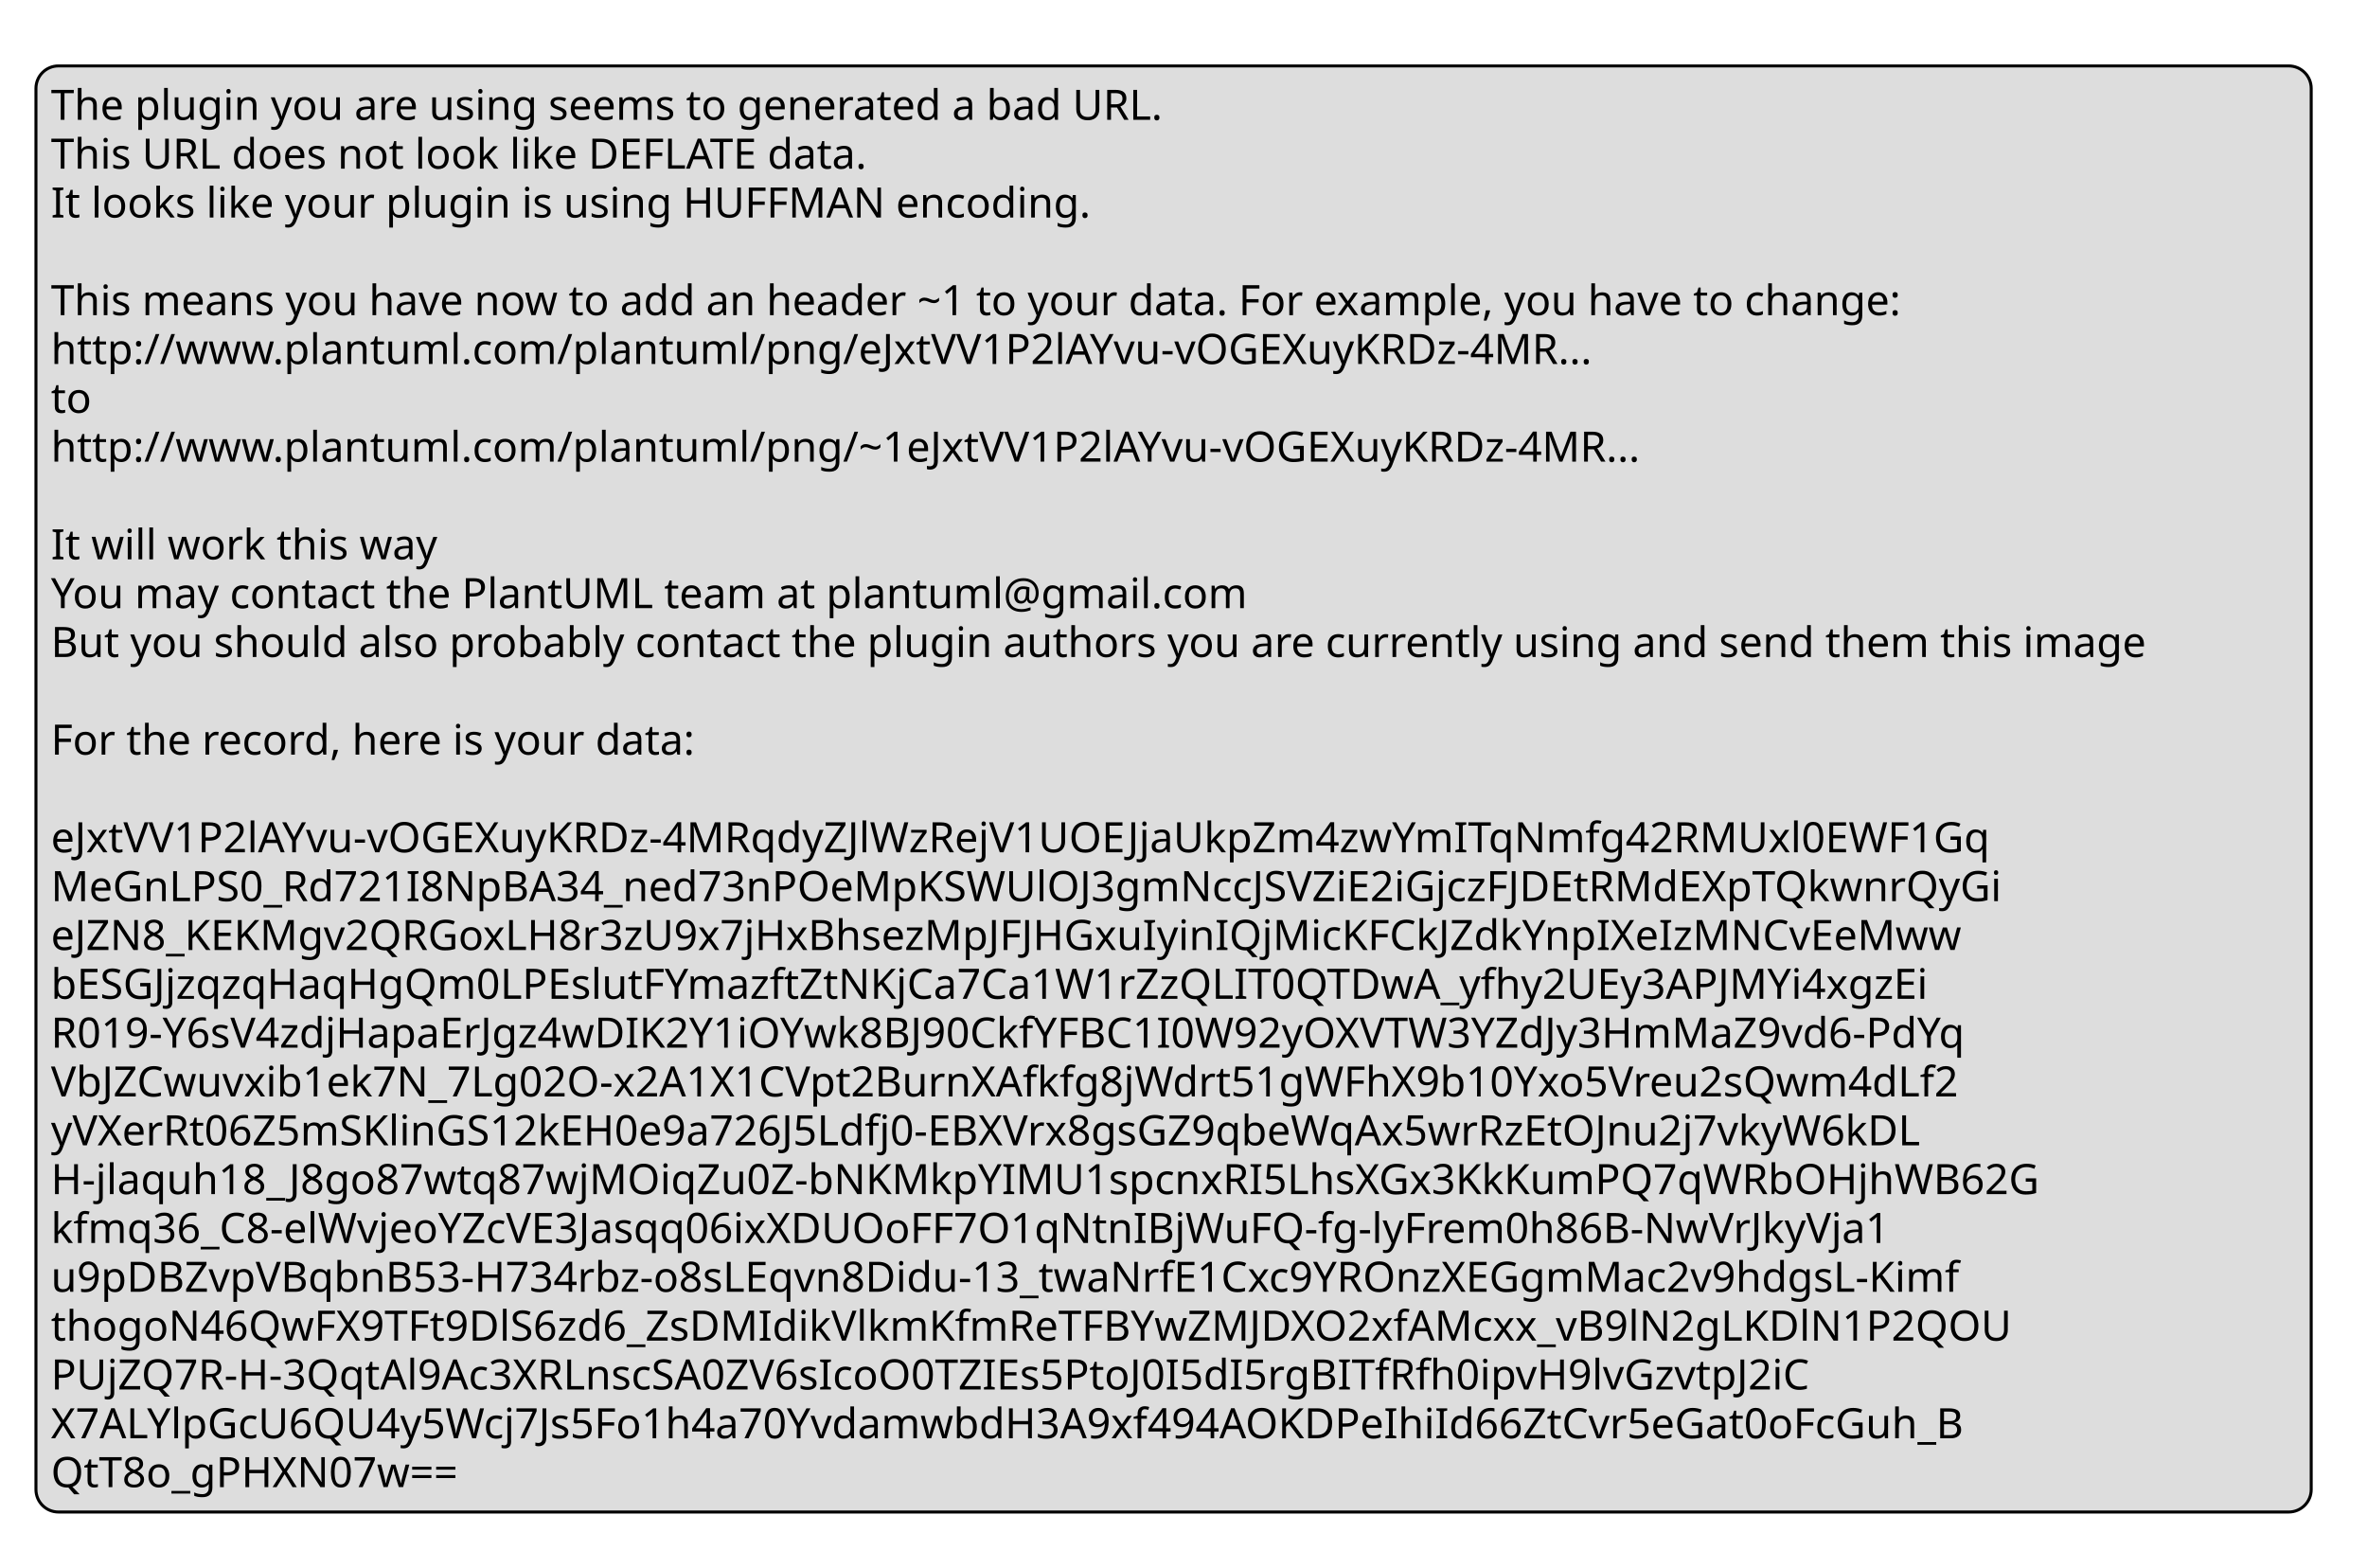
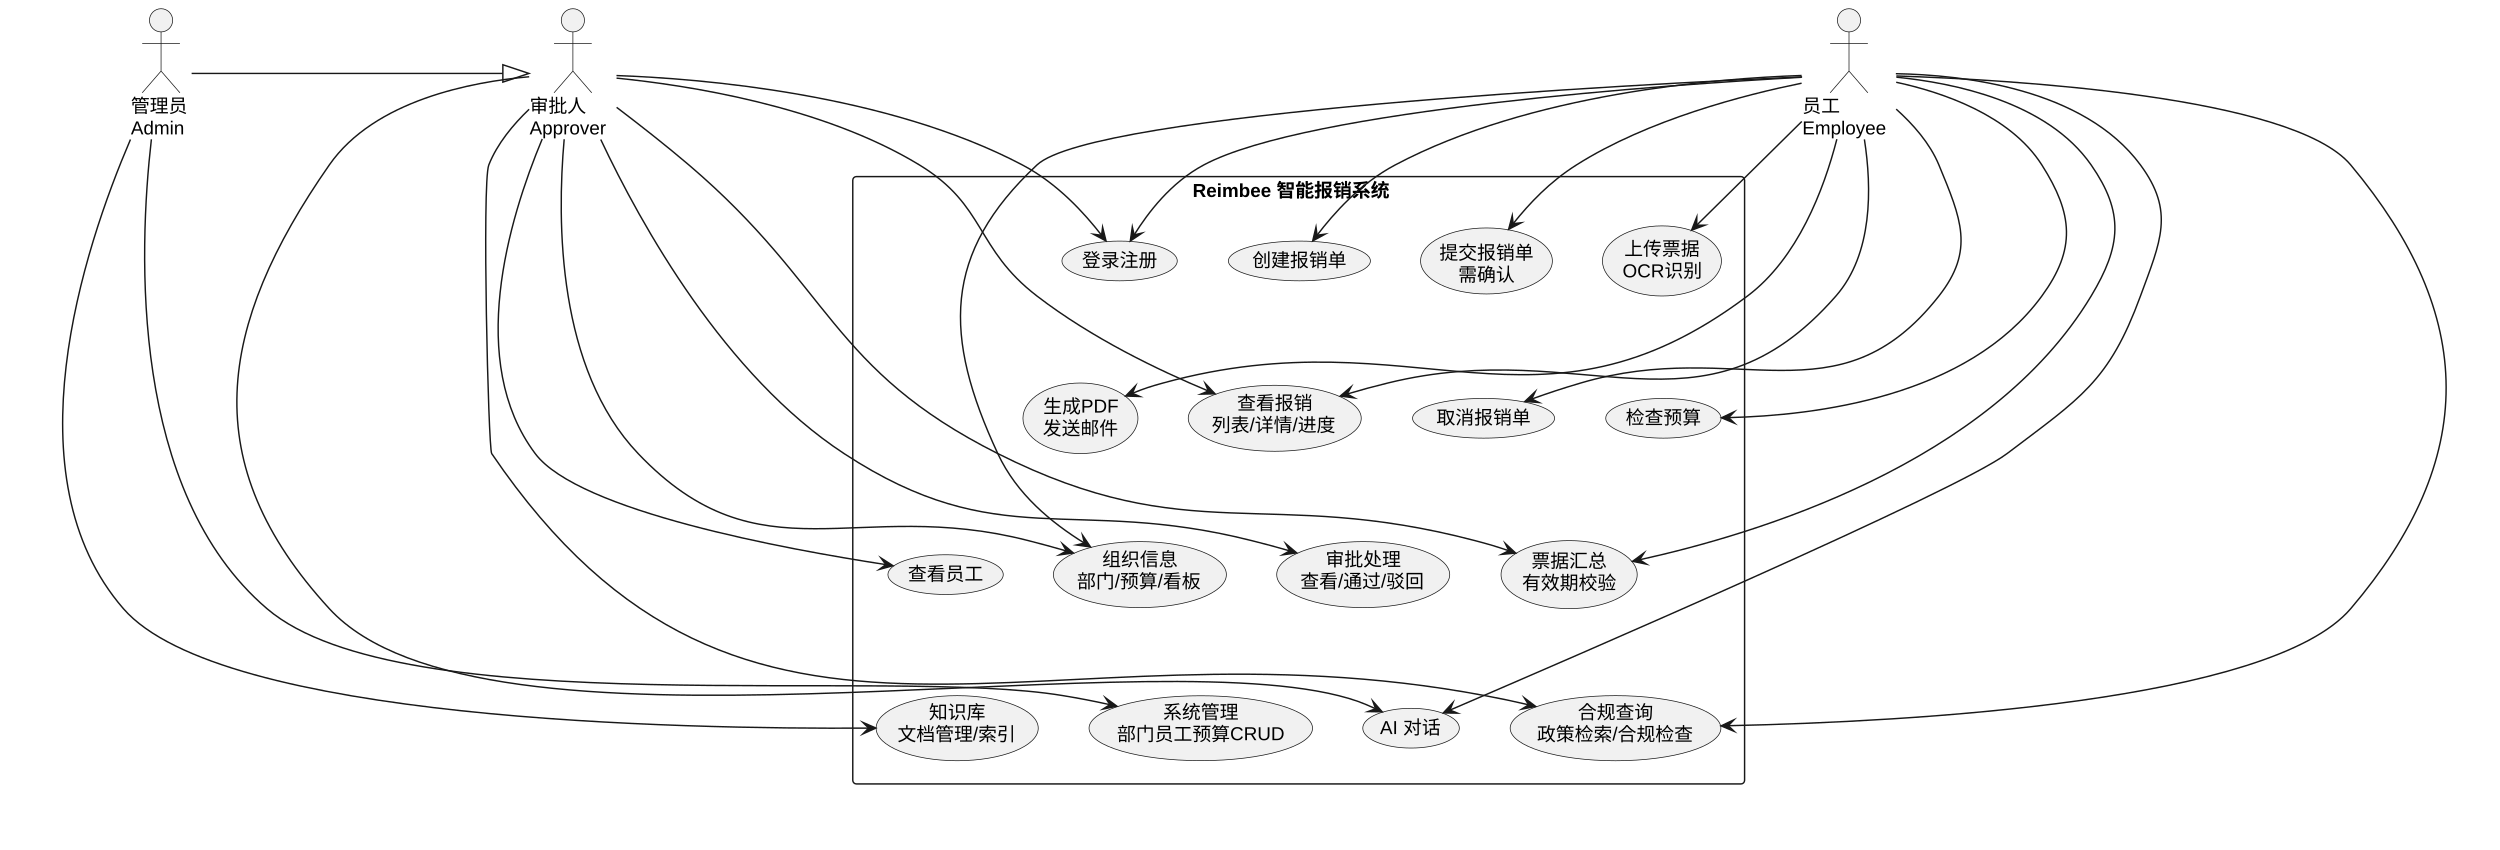
- <svg xmlns="http://www.w3.org/2000/svg" version="1.1" data-diagram-type="CLASS" style="width:790px;height:523px;background:#FFFFFF;" width="790px" height="523px" viewBox="0 0 790 523" zoomAndPan="magnify" preserveAspectRatio="none" contentStyleType="text/css">
+ <svg xmlns="http://www.w3.org/2000/svg" contentStyleType="text/css" data-diagram-type="DESCRIPTION" height="586px" preserveAspectRatio="none" style="width:1724px;height:586px;background:#FFFFFF;" version="1.1" viewBox="0 0 1724 586" width="1724px" zoomAndPan="magnify">
  <defs />
-   <g font-family="sans-serif" lengthAdjust="spacing">
-     <g class="legend" data-source-line="1">
-       <rect x="12" y="22" width="759.376" height="482.609" fill="#DDD" style="stroke:#000;stroke-width:1;" rx="7.5" ry="7.5" />
-       <text x="17" y="39.995" fill="#000" font-size="14" textLength="399.301">The plugin you are using seems to generated a bad URL.</text>
-       <text x="17" y="56.292" fill="#000" font-size="14" textLength="295.887">This URL does not look like DEFLATE data.</text>
-       <text x="17" y="72.589" fill="#000" font-size="14" textLength="367.664">It looks like your plugin is using HUFFMAN encoding.</text>
-       <text x="17" y="88.886" fill="#000" font-size="14"> </text>
-       <text x="17" y="105.183" fill="#000" font-size="14" textLength="671.706">This means you have now to add an header ~1 to your data. For example, you have to change:</text>
-       <text x="17" y="121.479" fill="#000" font-size="14" textLength="549.131">http://www.plantuml.com/plantuml/png/eJxtVV1P2lAYvu-vOGEXuyKRDz-4MR...</text>
-       <text x="17" y="137.776" fill="#000" font-size="14" textLength="14.055">to</text>
-       <text x="17" y="154.073" fill="#000" font-size="14" textLength="569.769">http://www.plantuml.com/plantuml/png/~1eJxtVV1P2lAYvu-vOGEXuyKRDz-4MR...</text>
-       <text x="17" y="170.37" fill="#000" font-size="14"> </text>
-       <text x="17" y="186.667" fill="#000" font-size="14" textLength="138.277">It will work this way</text>
-       <text x="17" y="202.964" fill="#000" font-size="14" textLength="428.148">You may contact the PlantUML team at plantuml@gmail.com</text>
-       <text x="17" y="219.261" fill="#000" font-size="14" textLength="749.376">But you should also probably contact the plugin authors you are currently using and send them this image</text>
-       <text x="17" y="235.558" fill="#000" font-size="14"> </text>
-       <text x="17" y="251.854" fill="#000" font-size="14" textLength="232.545">For the record, here is your data:</text>
-       <text x="17" y="268.151" fill="#000" font-size="14"> </text>
-       <text x="17" y="284.448" fill="#000" font-size="14" textLength="697.184">eJxtVV1P2lAYvu-vOGEXuyKRDz-4MRqdyZJlWzRejV1UOEJjaUkpZm4zwYmITqNmfg42RMUxl0EWF1Gq</text>
-       <text x="17" y="300.745" fill="#000" font-size="14" textLength="694.388">MeGnLPS0_Rd721I8NpBA34_ned73nPOeMpKSWUlOJ3gmNccJSVZiE2iGjczFJDEtRMdEXpTQkwnrQyGi</text>
-       <text x="17" y="317.042" fill="#000" font-size="14" textLength="675.247">eJZN8_KEKMgv2QRGoxLH8r3zU9x7jHxBhsezMpJFJHGxuIyinIQjMicKFCkJZdkYnpIXeIzMNCvEeMww</text>
-       <text x="17" y="333.339" fill="#000" font-size="14" textLength="671.925">bESGJjzqzqHaqHgQm0LPEslutFYmazftZtNKjCa7Ca1W1rZzQLIT0QTDwA_yfhy2UEy3APJMYi4xgzEi</text>
-       <text x="17" y="349.636" fill="#000" font-size="14" textLength="690.43">R019-Y6sV4zdjHapaErJgz4wDIK2Y1iOYwk8BJ90CkfYFBC1I0W92yOXVTW3YZdJy3HmMaZ9vd6-PdYq</text>
-       <text x="17" y="365.933" fill="#000" font-size="14" textLength="687.36">VbJZCwuvxib1ek7N_7Lg02O-x2A1X1CVpt2BurnXAfkfg8jWdrt51gWFhX9b10Yxo5Vreu2sQwm4dLf2</text>
-       <text x="17" y="382.229" fill="#000" font-size="14" textLength="680.278">yVXerRt06Z5mSKlinGS12kEH0e9a726J5Ldfj0-EBXVrx8gsGZ9qbeWqAx5wrRzEtOJnu2j7vkyW6kDL</text>
-       <text x="17" y="398.526" fill="#000" font-size="14" textLength="700.595">H-jlaquh18_J8go87wtq87wjMOiqZu0Z-bNKMkpYIMU1spcnxRI5LhsXGx3KkKumPQ7qWRbOHjhWB62G</text>
-       <text x="17" y="414.823" fill="#000" font-size="14" textLength="660.153">kfmq36_C8-elWvjeoYZcVE3Jasqq06ixXDUOoFF7O1qNtnIBjWuFQ-fg-lyFrem0h86B-NwVrJkyVja1</text>
-       <text x="17" y="431.12" fill="#000" font-size="14" textLength="684.373">u9pDBZvpVBqbnB53-H734rbz-o8sLEqvn8Didu-13_twaNrfE1Cxc9YROnzXEGgmMac2v9hdgsL-Kimf</text>
-       <text x="17" y="447.417" fill="#000" font-size="14" textLength="697.416">thogoN46QwFX9TFt9DlS6zd6_ZsDMIdikVlkmKfmReTFBYwZMJDXO2xfAMcxx_vB9lN2gLKDlN1P2QOU</text>
-       <text x="17" y="463.714" fill="#000" font-size="14" textLength="631.688">PUjZQ7R-H-3QqtAl9Ac3XRLnscSA0ZV6sIcoO0TZIEs5PtoJ0I5dI5rgBITfRfh0ipvH9lvGzvtpJ2iC</text>
-       <text x="17" y="480.011" fill="#000" font-size="14" textLength="686.745">X7ALYlpGcU6QU4y5Wcj7Js5Fo1h4a70YvdamwbdH3A9xf494AOKDPeIhiId66ZtCvr5eGat0oFcGuh_B</text>
-       <text x="17" y="496.308" fill="#000" font-size="14" textLength="150.179">QtT8o_gPHXN07w==</text>
+   <g>
+     <g class="cluster" data-qualified-name="Reimbee ......" data-source-line="11" id="ent0005">
+       <rect fill="none" height="418.84" rx="2.5" ry="2.5" style="stroke:#181818;stroke-width:1;" width="615" x="588.07" y="121.77" />
+       <text fill="#000000" font-family="Arial" font-size="13" font-weight="700" lengthAdjust="spacing" textLength="146.294" x="822.423" y="135.837">Reimbee 智能报销系统</text>
+     </g>
+     <g class="entity" data-qualified-name="Reimbee .......UC0" data-source-line="13" id="ent0006">
+       <ellipse cx="772.07" cy="179.951" fill="#F1F1F1" rx="39.77" ry="13.7" style="stroke:#181818;stroke-width:0.5;" />
+       <text fill="#000000" font-family="Arial" font-size="13" lengthAdjust="spacing" textLength="52" x="746.07" y="184.017">登录注册</text>
+     </g>
+     <g class="entity" data-qualified-name="Reimbee .......UC1" data-source-line="15" id="ent0007">
+       <ellipse cx="1146.073" cy="179.947" fill="#F1F1F1" rx="41.023" ry="24.177" style="stroke:#181818;stroke-width:0.5;" />
+       <text fill="#000000" font-family="Arial" font-size="13" lengthAdjust="spacing" textLength="52" x="1120.073" y="176.127">上传票据</text>
+       <text fill="#000000" font-family="Arial" font-size="13" lengthAdjust="spacing" textLength="54.342" x="1118.902" y="191.26">OCR识别</text>
+     </g>
+     <g class="entity" data-qualified-name="Reimbee .......UC2" data-source-line="16" id="ent0008">
+       <ellipse cx="896.072" cy="179.951" fill="#F1F1F1" rx="48.962" ry="13.7" style="stroke:#181818;stroke-width:0.5;" />
+       <text fill="#000000" font-family="Arial" font-size="13" lengthAdjust="spacing" textLength="65" x="863.572" y="184.017">创建报销单</text>
+     </g>
+     <g class="entity" data-qualified-name="Reimbee .......UC3" data-source-line="17" id="ent0009">
+       <ellipse cx="1025.075" cy="179.953" fill="#F1F1F1" rx="45.445" ry="22.763" style="stroke:#181818;stroke-width:0.5;" />
+       <text fill="#000000" font-family="Arial" font-size="13" lengthAdjust="spacing" textLength="65" x="992.575" y="178.875">提交报销单</text>
+       <text fill="#000000" font-family="Arial" font-size="13" lengthAdjust="spacing" textLength="39" x="1005.575" y="194.007">需确认</text>
+     </g>
+     <g class="entity" data-qualified-name="Reimbee .......UC4" data-source-line="18" id="ent0010">
+       <ellipse cx="1023.072" cy="288.45" fill="#F1F1F1" rx="48.962" ry="13.7" style="stroke:#181818;stroke-width:0.5;" />
+       <text fill="#000000" font-family="Arial" font-size="13" lengthAdjust="spacing" textLength="65" x="990.572" y="292.517">取消报销单</text>
+     </g>
+     <g class="entity" data-qualified-name="Reimbee .......UC5" data-source-line="20" id="ent0011">
+       <ellipse cx="1147.07" cy="288.45" fill="#F1F1F1" rx="39.77" ry="13.7" style="stroke:#181818;stroke-width:0.5;" />
+       <text fill="#000000" font-family="Arial" font-size="13" lengthAdjust="spacing" textLength="52" x="1121.07" y="292.517">检查预算</text>
+     </g>
+     <g class="entity" data-qualified-name="Reimbee .......UC6" data-source-line="21" id="ent0012">
+       <ellipse cx="745.072" cy="288.452" fill="#F1F1F1" rx="39.652" ry="24.332" style="stroke:#181818;stroke-width:0.5;" />
+       <text fill="#000000" font-family="Arial" font-size="13" lengthAdjust="spacing" textLength="51.327" x="719.408" y="284.855">生成PDF</text>
+       <text fill="#000000" font-family="Arial" font-size="13" lengthAdjust="spacing" textLength="52" x="719.072" y="299.988">发送邮件</text>
+     </g>
+     <g class="entity" data-qualified-name="Reimbee .......UC7" data-source-line="22" id="ent0013">
+       <ellipse cx="879.068" cy="288.451" fill="#F1F1F1" rx="59.648" ry="22.761" style="stroke:#181818;stroke-width:0.5;" />
+       <text fill="#000000" font-family="Arial" font-size="13" lengthAdjust="spacing" textLength="52" x="853.068" y="282.527">查看报销</text>
+       <text fill="#000000" font-family="Arial" font-size="13" lengthAdjust="spacing" textLength="86.76" x="835.688" y="297.66">列表/详情/进度</text>
+     </g>
+     <g class="entity" data-qualified-name="Reimbee .......UC8" data-source-line="23" id="ent0014">
+       <ellipse cx="1082.072" cy="396.251" fill="#F1F1F1" rx="46.942" ry="23.461" style="stroke:#181818;stroke-width:0.5;" />
+       <text fill="#000000" font-family="Arial" font-size="13" lengthAdjust="spacing" textLength="52" x="1056.072" y="391.389">票据汇总</text>
+       <text fill="#000000" font-family="Arial" font-size="13" lengthAdjust="spacing" textLength="65" x="1049.572" y="406.522">有效期校验</text>
+     </g>
+     <g class="entity" data-qualified-name="Reimbee .......UC9" data-source-line="25" id="ent0015">
+       <ellipse cx="940.068" cy="396.251" fill="#F1F1F1" rx="59.648" ry="22.761" style="stroke:#181818;stroke-width:0.5;" />
+       <text fill="#000000" font-family="Arial" font-size="13" lengthAdjust="spacing" textLength="52" x="914.068" y="390.327">审批处理</text>
+       <text fill="#000000" font-family="Arial" font-size="13" lengthAdjust="spacing" textLength="86.76" x="896.688" y="405.46">查看/通过/驳回</text>
+     </g>
+     <g class="entity" data-qualified-name="Reimbee .......UC10" data-source-line="26" id="ent0016">
+       <ellipse cx="652.07" cy="396.25" fill="#F1F1F1" rx="39.77" ry="13.7" style="stroke:#181818;stroke-width:0.5;" />
+       <text fill="#000000" font-family="Arial" font-size="13" lengthAdjust="spacing" textLength="52" x="626.07" y="400.317">查看员工</text>
+     </g>
+     <g class="entity" data-qualified-name="Reimbee .......UC11" data-source-line="27" id="ent0017">
+       <ellipse cx="786.068" cy="396.251" fill="#F1F1F1" rx="59.648" ry="22.761" style="stroke:#181818;stroke-width:0.5;" />
+       <text fill="#000000" font-family="Arial" font-size="13" lengthAdjust="spacing" textLength="52" x="760.068" y="390.327">组织信息</text>
+       <text fill="#000000" font-family="Arial" font-size="13" lengthAdjust="spacing" textLength="86.76" x="742.688" y="405.46">部门/预算/看板</text>
+     </g>
+     <g class="entity" data-qualified-name="Reimbee .......UC12" data-source-line="29" id="ent0018">
+       <ellipse cx="828.073" cy="502.165" fill="#F1F1F1" rx="77.063" ry="22.385" style="stroke:#181818;stroke-width:0.5;" />
+       <text fill="#000000" font-family="Arial" font-size="13" lengthAdjust="spacing" textLength="52" x="802.073" y="495.647">系统管理</text>
+       <text fill="#000000" font-family="Arial" font-size="13" lengthAdjust="spacing" textLength="115.635" x="770.255" y="510.779">部门员工预算CRUD</text>
+     </g>
+     <g class="entity" data-qualified-name="Reimbee .......UC13" data-source-line="30" id="ent0019">
+       <ellipse cx="1114.073" cy="502.161" fill="#F1F1F1" rx="72.653" ry="22.451" style="stroke:#181818;stroke-width:0.5;" />
+       <text fill="#000000" font-family="Arial" font-size="13" lengthAdjust="spacing" textLength="52" x="1088.073" y="495.749">合规查询</text>
+       <text fill="#000000" font-family="Arial" font-size="13" lengthAdjust="spacing" textLength="108.38" x="1059.883" y="510.882">政策检索/合规检查</text>
+     </g>
+     <g class="entity" data-qualified-name="Reimbee .......UC14" data-source-line="31" id="ent0020">
+       <ellipse cx="660.074" cy="502.157" fill="#F1F1F1" rx="55.904" ry="22.437" style="stroke:#181818;stroke-width:0.5;" />
+       <text fill="#000000" font-family="Arial" font-size="13" lengthAdjust="spacing" textLength="39" x="640.574" y="495.721">知识库</text>
+       <text fill="#000000" font-family="Arial" font-size="13" lengthAdjust="spacing" textLength="82.38" x="618.885" y="510.854">文档管理/索引</text>
+     </g>
+     <g class="entity" data-qualified-name="Reimbee .......UC15" data-source-line="32" id="ent0021">
+       <ellipse cx="973.066" cy="502.161" fill="#F1F1F1" rx="33.306" ry="13.7" style="stroke:#181818;stroke-width:0.5;" />
+       <text fill="#000000" font-family="Arial" font-size="13" lengthAdjust="spacing" textLength="42.859" x="951.636" y="506.227">AI 对话</text>
+     </g>
+     <g class="entity" data-qualified-name="Emp" data-source-line="5" id="ent0001">
+       <ellipse cx="1275.072" cy="14" fill="#F1F1F1" rx="8" ry="8" style="stroke:#181818;stroke-width:0.5;" />
+       <path d="M1275.072,22 L1275.072,49 M1262.072,30 L1288.072,30 M1275.072,49 L1262.072,64 M1275.072,49 L1288.072,64" fill="none" style="stroke:#181818;stroke-width:0.5;" />
+       <text fill="#000000" font-family="Arial" font-size="13" lengthAdjust="spacing" textLength="26" x="1242.88" y="77.567">员工</text>
+       <text fill="#000000" font-family="Arial" font-size="13" lengthAdjust="spacing" textLength="64.384" x="1242.88" y="92.7">Employee</text>
+     </g>
+     <g class="entity" data-qualified-name="App" data-source-line="6" id="ent0002">
+       <ellipse cx="395.066" cy="14" fill="#F1F1F1" rx="8" ry="8" style="stroke:#181818;stroke-width:0.5;" />
+       <path d="M395.066,22 L395.066,49 M382.066,30 L408.066,30 M395.066,49 L382.066,64 M395.066,49 L408.066,64" fill="none" style="stroke:#181818;stroke-width:0.5;" />
+       <text fill="#000000" font-family="Arial" font-size="13" lengthAdjust="spacing" textLength="39" x="365.2" y="77.567">审批人</text>
+       <text fill="#000000" font-family="Arial" font-size="13" lengthAdjust="spacing" textLength="59.731" x="365.2" y="92.7">Approver</text>
+     </g>
+     <g class="entity" data-qualified-name="Adm" data-source-line="7" id="ent0003">
+       <ellipse cx="111.07" cy="14" fill="#F1F1F1" rx="8" ry="8" style="stroke:#181818;stroke-width:0.5;" />
+       <path d="M111.07,22 L111.07,49 M98.07,30 L124.07,30 M111.07,49 L98.07,64 M111.07,49 L124.07,64" fill="none" style="stroke:#181818;stroke-width:0.5;" />
+       <text fill="#000000" font-family="Arial" font-size="13" lengthAdjust="spacing" textLength="39" x="90.24" y="77.567">管理员</text>
+       <text fill="#000000" font-family="Arial" font-size="13" lengthAdjust="spacing" textLength="41.66" x="90.24" y="92.7">Admin</text>
+     </g>
+     <g class="link" data-entity-1="ent0003" data-entity-2="ent0002" data-link-type="extension" data-source-line="9" id="lnk4">
+       <path d="M132.15,50.64 C209.69,50.64 269.23,50.64 346.77,50.64" fill="none" id="Adm-to-App" style="stroke:#181818;stroke-width:1;" />
+       <polygon fill="none" points="364.77,50.64,346.77,44.64,346.77,56.64,364.77,50.64" style="stroke:#181818;stroke-width:1;stroke-linejoin:miter;stroke-miterlimit:10;" />
+     </g>
+     <g class="link" data-entity-1="ent0001" data-entity-2="ent0006" data-link-type="dependency" data-source-line="67" id="lnk46">
+       <path d="M1242.52,53.28 C1152.46,58.28 901.86,75.37 830.07,113.77 C807.23,125.99 791.679,146.726 782.109,161.966" fill="none" id="Emp-to-UC0" style="stroke:#181818;stroke-width:1;" />
+       <polygon fill="#181818" points="779.45,166.2,787.624,160.705,782.109,161.966,780.849,156.451,779.45,166.2" style="stroke:#181818;stroke-width:1;stroke-linejoin:miter;stroke-miterlimit:10;" />
+     </g>
+     <g class="link" data-entity-1="ent0001" data-entity-2="ent0007" data-link-type="dependency" data-source-line="68" id="lnk47">
+       <path d="M1242.52,83.76 C1218.63,107.33 1190.489,135.108 1170.069,155.258" fill="none" id="Emp-to-UC1" style="stroke:#181818;stroke-width:1;" />
+       <polygon fill="#181818" points="1166.51,158.77,1175.726,155.296,1170.069,155.258,1170.107,149.601,1166.51,158.77" style="stroke:#181818;stroke-width:1;stroke-linejoin:miter;stroke-miterlimit:10;" />
+     </g>
+     <g class="link" data-entity-1="ent0001" data-entity-2="ent0008" data-link-type="dependency" data-source-line="69" id="lnk48">
+       <path d="M1242.39,52.05 C1183.1,54.06 1055.31,64.33 962.07,113.77 C937.88,126.59 919.747,147.158 908.257,162.188" fill="none" id="Emp-to-UC2" style="stroke:#181818;stroke-width:1;" />
+       <polygon fill="#181818" points="905.22,166.16,913.864,161.439,908.257,162.188,907.508,156.581,905.22,166.16" style="stroke:#181818;stroke-width:1;stroke-linejoin:miter;stroke-miterlimit:10;" />
+     </g>
+     <g class="link" data-entity-1="ent0001" data-entity-2="ent0009" data-link-type="dependency" data-source-line="70" id="lnk49">
+       <path d="M1242.39,57.37 C1203.14,65.35 1136.43,82.49 1087.07,113.77 C1068.6,125.47 1054.919,139.97 1043.479,154.23" fill="none" id="Emp-to-UC3" style="stroke:#181818;stroke-width:1;" />
+       <polygon fill="#181818" points="1040.35,158.13,1049.102,153.613,1043.479,154.23,1042.862,148.607,1040.35,158.13" style="stroke:#181818;stroke-width:1;stroke-linejoin:miter;stroke-miterlimit:10;" />
+     </g>
+     <g class="link" data-entity-1="ent0001" data-entity-2="ent0010" data-link-type="dependency" data-source-line="71" id="lnk50">
+       <path d="M1307.62,75.26 C1319.2,85.62 1330.89,98.84 1337.07,113.77 C1352.42,150.88 1361.89,172.55 1337.07,204.12 C1267.25,292.93 1198.43,232.17 1090.07,264.12 C1077.31,267.88 1068.098,270.937 1056.268,275.167" fill="none" id="Emp-to-UC4" style="stroke:#181818;stroke-width:1;" />
+       <polygon fill="#181818" points="1051.56,276.85,1061.381,277.586,1056.268,275.167,1058.688,270.053,1051.56,276.85" style="stroke:#181818;stroke-width:1;stroke-linejoin:miter;stroke-miterlimit:10;" />
+     </g>
+     <g class="link" data-entity-1="ent0001" data-entity-2="ent0011" data-link-type="dependency" data-source-line="72" id="lnk51">
+       <path d="M1307.61,56.72 C1339.4,63.6 1386.1,79.26 1408.07,113.77 C1429.63,147.64 1431.75,171.69 1408.07,204.12 C1357,274.03 1251.629,286.538 1192.089,287.988" fill="none" id="Emp-to-UC5" style="stroke:#181818;stroke-width:1;" />
+       <polygon fill="#181818" points="1187.09,288.11,1196.185,291.89,1192.089,287.988,1195.99,283.892,1187.09,288.11" style="stroke:#181818;stroke-width:1;stroke-linejoin:miter;stroke-miterlimit:10;" />
+     </g>
+     <g class="link" data-entity-1="ent0001" data-entity-2="ent0012" data-link-type="dependency" data-source-line="73" id="lnk52">
+       <path d="M1266.7,95.98 C1257.67,131 1239.66,178.15 1205.07,204.12 C1060.27,312.86 976.68,216.14 802.07,264.12 C793.51,266.47 789.141,267.866 780.881,271.226" fill="none" id="Emp-to-UC6" style="stroke:#181818;stroke-width:1;" />
+       <polygon fill="#181818" points="776.25,273.11,786.094,273.424,780.881,271.226,783.08,266.014,776.25,273.11" style="stroke:#181818;stroke-width:1;stroke-linejoin:miter;stroke-miterlimit:10;" />
+     </g>
+     <g class="link" data-entity-1="ent0001" data-entity-2="ent0013" data-link-type="dependency" data-source-line="74" id="lnk53">
+       <path d="M1285.69,96.11 C1290.91,129.8 1291.48,175.09 1266.07,204.12 C1173.93,309.39 1092.92,230.7 957.07,264.12 C946.36,266.76 939.734,268.531 929.024,271.701" fill="none" id="Emp-to-UC7" style="stroke:#181818;stroke-width:1;" />
+       <polygon fill="#181818" points="924.23,273.12,933.995,274.401,929.024,271.701,931.725,266.73,924.23,273.12" style="stroke:#181818;stroke-width:1;stroke-linejoin:miter;stroke-miterlimit:10;" />
+     </g>
+     <g class="link" data-entity-1="ent0001" data-entity-2="ent0014" data-link-type="dependency" data-source-line="75" id="lnk54">
+       <path d="M1307.75,53.24 C1347.13,57.12 1411.79,70.2 1442.07,113.77 C1464.98,146.75 1462.76,169.71 1442.07,204.12 C1372.24,320.25 1210.314,368.517 1130.694,386.007" fill="none" id="Emp-to-UC8" style="stroke:#181818;stroke-width:1;" />
+       <polygon fill="#181818" points="1125.81,387.08,1135.459,389.056,1130.694,386.007,1133.742,381.242,1125.81,387.08" style="stroke:#181818;stroke-width:1;stroke-linejoin:miter;stroke-miterlimit:10;" />
+     </g>
+     <g class="link" data-entity-1="ent0001" data-entity-2="ent0017" data-link-type="dependency" data-source-line="76" id="lnk55">
+       <path d="M1242.74,53 C1129.25,58.08 753.83,77.53 715.07,113.77 C649.87,174.73 650.4,231.86 688.07,312.79 C701.2,341.01 725.035,360.378 747.785,374.538" fill="none" id="Emp-to-UC11" style="stroke:#181818;stroke-width:1;" />
+       <polygon fill="#181818" points="752.03,377.18,746.503,369.028,747.785,374.538,742.275,375.82,752.03,377.18" style="stroke:#181818;stroke-width:1;stroke-linejoin:miter;stroke-miterlimit:10;" />
+     </g>
+     <g class="link" data-entity-1="ent0001" data-entity-2="ent0019" data-link-type="dependency" data-source-line="77" id="lnk56">
+       <path d="M1307.73,52.39 C1386.09,54.97 1581.23,66.14 1621.07,113.77 C1708.31,218.07 1709.26,316.22 1621.07,419.71 C1566.14,484.17 1318.469,497.701 1191.839,500.451" fill="none" id="Emp-to-UC13" style="stroke:#181818;stroke-width:1;" />
+       <polygon fill="#181818" points="1186.84,500.56,1195.925,504.364,1191.839,500.451,1195.751,496.365,1186.84,500.56" style="stroke:#181818;stroke-width:1;stroke-linejoin:miter;stroke-miterlimit:10;" />
+     </g>
+     <g class="link" data-entity-1="ent0001" data-entity-2="ent0021" data-link-type="dependency" data-source-line="78" id="lnk57">
+       <path d="M1307.38,50.82 C1353.53,51.64 1437.04,60.86 1476.07,113.77 C1499.9,146.09 1489.89,166.42 1476.07,204.12 C1454.29,263.54 1434.48,274.54 1384.07,312.79 C1349.99,338.64 1080.505,455.089 999.885,489.678" fill="none" id="Emp-to-UC15" style="stroke:#181818;stroke-width:1;" />
+       <polygon fill="#181818" points="995.29,491.65,1005.138,491.777,999.885,489.678,1001.984,484.425,995.29,491.65" style="stroke:#181818;stroke-width:1;stroke-linejoin:miter;stroke-miterlimit:10;" />
+     </g>
+     <g class="link" data-entity-1="ent0002" data-entity-2="ent0006" data-link-type="dependency" data-source-line="80" id="lnk58">
+       <path d="M425.12,52.1 C482.74,54.16 611.33,64.41 705.07,113.77 C729.48,126.62 747.934,147.208 759.654,162.228" fill="none" id="App-to-UC0" style="stroke:#181818;stroke-width:1;" />
+       <polygon fill="#181818" points="762.73,166.17,760.347,156.614,759.654,162.228,754.04,161.535,762.73,166.17" style="stroke:#181818;stroke-width:1;stroke-linejoin:miter;stroke-miterlimit:10;" />
+     </g>
+     <g class="link" data-entity-1="ent0002" data-entity-2="ent0013" data-link-type="dependency" data-source-line="81" id="lnk59">
+       <path d="M425.16,53.88 C472.71,58.59 566.7,72.73 634.07,113.77 C680.13,141.83 672.3,171.27 715.07,204.12 C753.19,233.4 798.557,255.131 833.277,269.651" fill="none" id="App-to-UC7" style="stroke:#181818;stroke-width:1;" />
+       <polygon fill="#181818" points="837.89,271.58,831.13,264.417,833.277,269.651,828.044,271.798,837.89,271.58" style="stroke:#181818;stroke-width:1;stroke-linejoin:miter;stroke-miterlimit:10;" />
+     </g>
+     <g class="link" data-entity-1="ent0002" data-entity-2="ent0014" data-link-type="dependency" data-source-line="82" id="lnk60">
+       <path d="M425.22,74.02 C440.43,85.57 459.01,100.08 475.07,113.77 C573.67,197.82 572.32,254.58 688.07,312.79 C820.86,379.56 873.3,335.07 1017.07,372.79 C1026.31,375.21 1031.389,376.692 1040.509,379.812" fill="none" id="App-to-UC8" style="stroke:#181818;stroke-width:1;" />
+       <polygon fill="#181818" points="1045.24,381.43,1038.019,374.732,1040.509,379.812,1035.43,382.301,1045.24,381.43" style="stroke:#181818;stroke-width:1;stroke-linejoin:miter;stroke-miterlimit:10;" />
+     </g>
+     <g class="link" data-entity-1="ent0002" data-entity-2="ent0015" data-link-type="dependency" data-source-line="83" id="lnk61">
+       <path d="M414.27,96.2 C442.2,155.45 499.85,258.94 582.07,312.79 C688.9,382.76 739.24,341.55 863.07,372.79 C873.19,375.34 879.195,376.947 889.405,379.887" fill="none" id="App-to-UC9" style="stroke:#181818;stroke-width:1;" />
+       <polygon fill="#181818" points="894.21,381.27,886.668,374.936,889.405,379.887,884.455,382.623,894.21,381.27" style="stroke:#181818;stroke-width:1;stroke-linejoin:miter;stroke-miterlimit:10;" />
+     </g>
+     <g class="link" data-entity-1="ent0002" data-entity-2="ent0016" data-link-type="dependency" data-source-line="84" id="lnk62">
+       <path d="M373.93,95.82 C350.43,152.08 321.63,249.55 369.07,312.79 C398.9,352.55 541.458,378.68 610.878,389.35" fill="none" id="App-to-UC10" style="stroke:#181818;stroke-width:1;" />
+       <polygon fill="#181818" points="615.82,390.11,607.532,384.789,610.878,389.35,606.317,392.696,615.82,390.11" style="stroke:#181818;stroke-width:1;stroke-linejoin:miter;stroke-miterlimit:10;" />
+     </g>
+     <g class="link" data-entity-1="ent0002" data-entity-2="ent0017" data-link-type="dependency" data-source-line="85" id="lnk63">
+       <path d="M389.06,96.01 C383.9,153.86 384.54,254.48 440.07,312.79 C524.54,401.49 590.43,342.29 709.07,372.79 C719.18,375.39 725.177,377.002 735.386,379.952" fill="none" id="App-to-UC11" style="stroke:#181818;stroke-width:1;" />
+       <polygon fill="#181818" points="740.19,381.34,732.654,374.999,735.386,379.952,730.433,382.685,740.19,381.34" style="stroke:#181818;stroke-width:1;stroke-linejoin:miter;stroke-miterlimit:10;" />
+     </g>
+     <g class="link" data-entity-1="ent0002" data-entity-2="ent0019" data-link-type="dependency" data-source-line="86" id="lnk64">
+       <path d="M364.88,75.35 C353.94,85.82 342.86,99.08 337.07,113.77 C332.3,125.86 336.74,309.36 339.07,312.79 C515.17,571.98 716.15,421.62 1024.07,479.71 C1035.43,481.85 1042.65,483.356 1054.16,486.036" fill="none" id="App-to-UC13" style="stroke:#181818;stroke-width:1;" />
+       <polygon fill="#181818" points="1059.03,487.17,1051.172,481.233,1054.16,486.036,1049.357,489.025,1059.03,487.17" style="stroke:#181818;stroke-width:1;stroke-linejoin:miter;stroke-miterlimit:10;" />
+     </g>
+     <g class="link" data-entity-1="ent0002" data-entity-2="ent0021" data-link-type="dependency" data-source-line="87" id="lnk65">
+       <path d="M364.93,52.92 C325.64,56.4 258.26,68.98 227.07,113.77 C149.37,225.35 135.14,319.52 227.07,419.71 C332.02,534.1 772.49,441.96 923.07,479.71 C933.33,482.28 939.644,484.606 948.614,488.766" fill="none" id="App-to-UC15" style="stroke:#181818;stroke-width:1;" />
+       <polygon fill="#181818" points="953.15,490.87,946.668,483.455,948.614,488.766,943.302,490.712,953.15,490.87" style="stroke:#181818;stroke-width:1;stroke-linejoin:miter;stroke-miterlimit:10;" />
+     </g>
+     <g class="link" data-entity-1="ent0003" data-entity-2="ent0018" data-link-type="dependency" data-source-line="89" id="lnk66">
+       <path d="M104.4,96.06 C95.36,175.05 89.87,339.16 184.07,419.71 C277.35,499.46 612.02,459.49 733.07,479.71 C745.16,481.73 753.137,483.246 765.367,485.936" fill="none" id="Adm-to-UC12" style="stroke:#181818;stroke-width:1;" />
+       <polygon fill="#181818" points="770.25,487.01,762.319,481.17,765.367,485.936,760.601,488.983,770.25,487.01" style="stroke:#181818;stroke-width:1;stroke-linejoin:miter;stroke-miterlimit:10;" />
+     </g>
+     <g class="link" data-entity-1="ent0003" data-entity-2="ent0020" data-link-type="dependency" data-source-line="90" id="lnk67">
+       <path d="M89.96,96.2 C57.28,172.48 6,328.65 85.07,419.71 C152,496.79 467.82,502.921 599,502.101" fill="none" id="Adm-to-UC14" style="stroke:#181818;stroke-width:1;" />
+       <polygon fill="#181818" points="604,502.07,594.975,498.126,599,502.101,595.025,506.126,604,502.07" style="stroke:#181818;stroke-width:1;stroke-linejoin:miter;stroke-miterlimit:10;" />
    </g>
  </g>
</svg>
